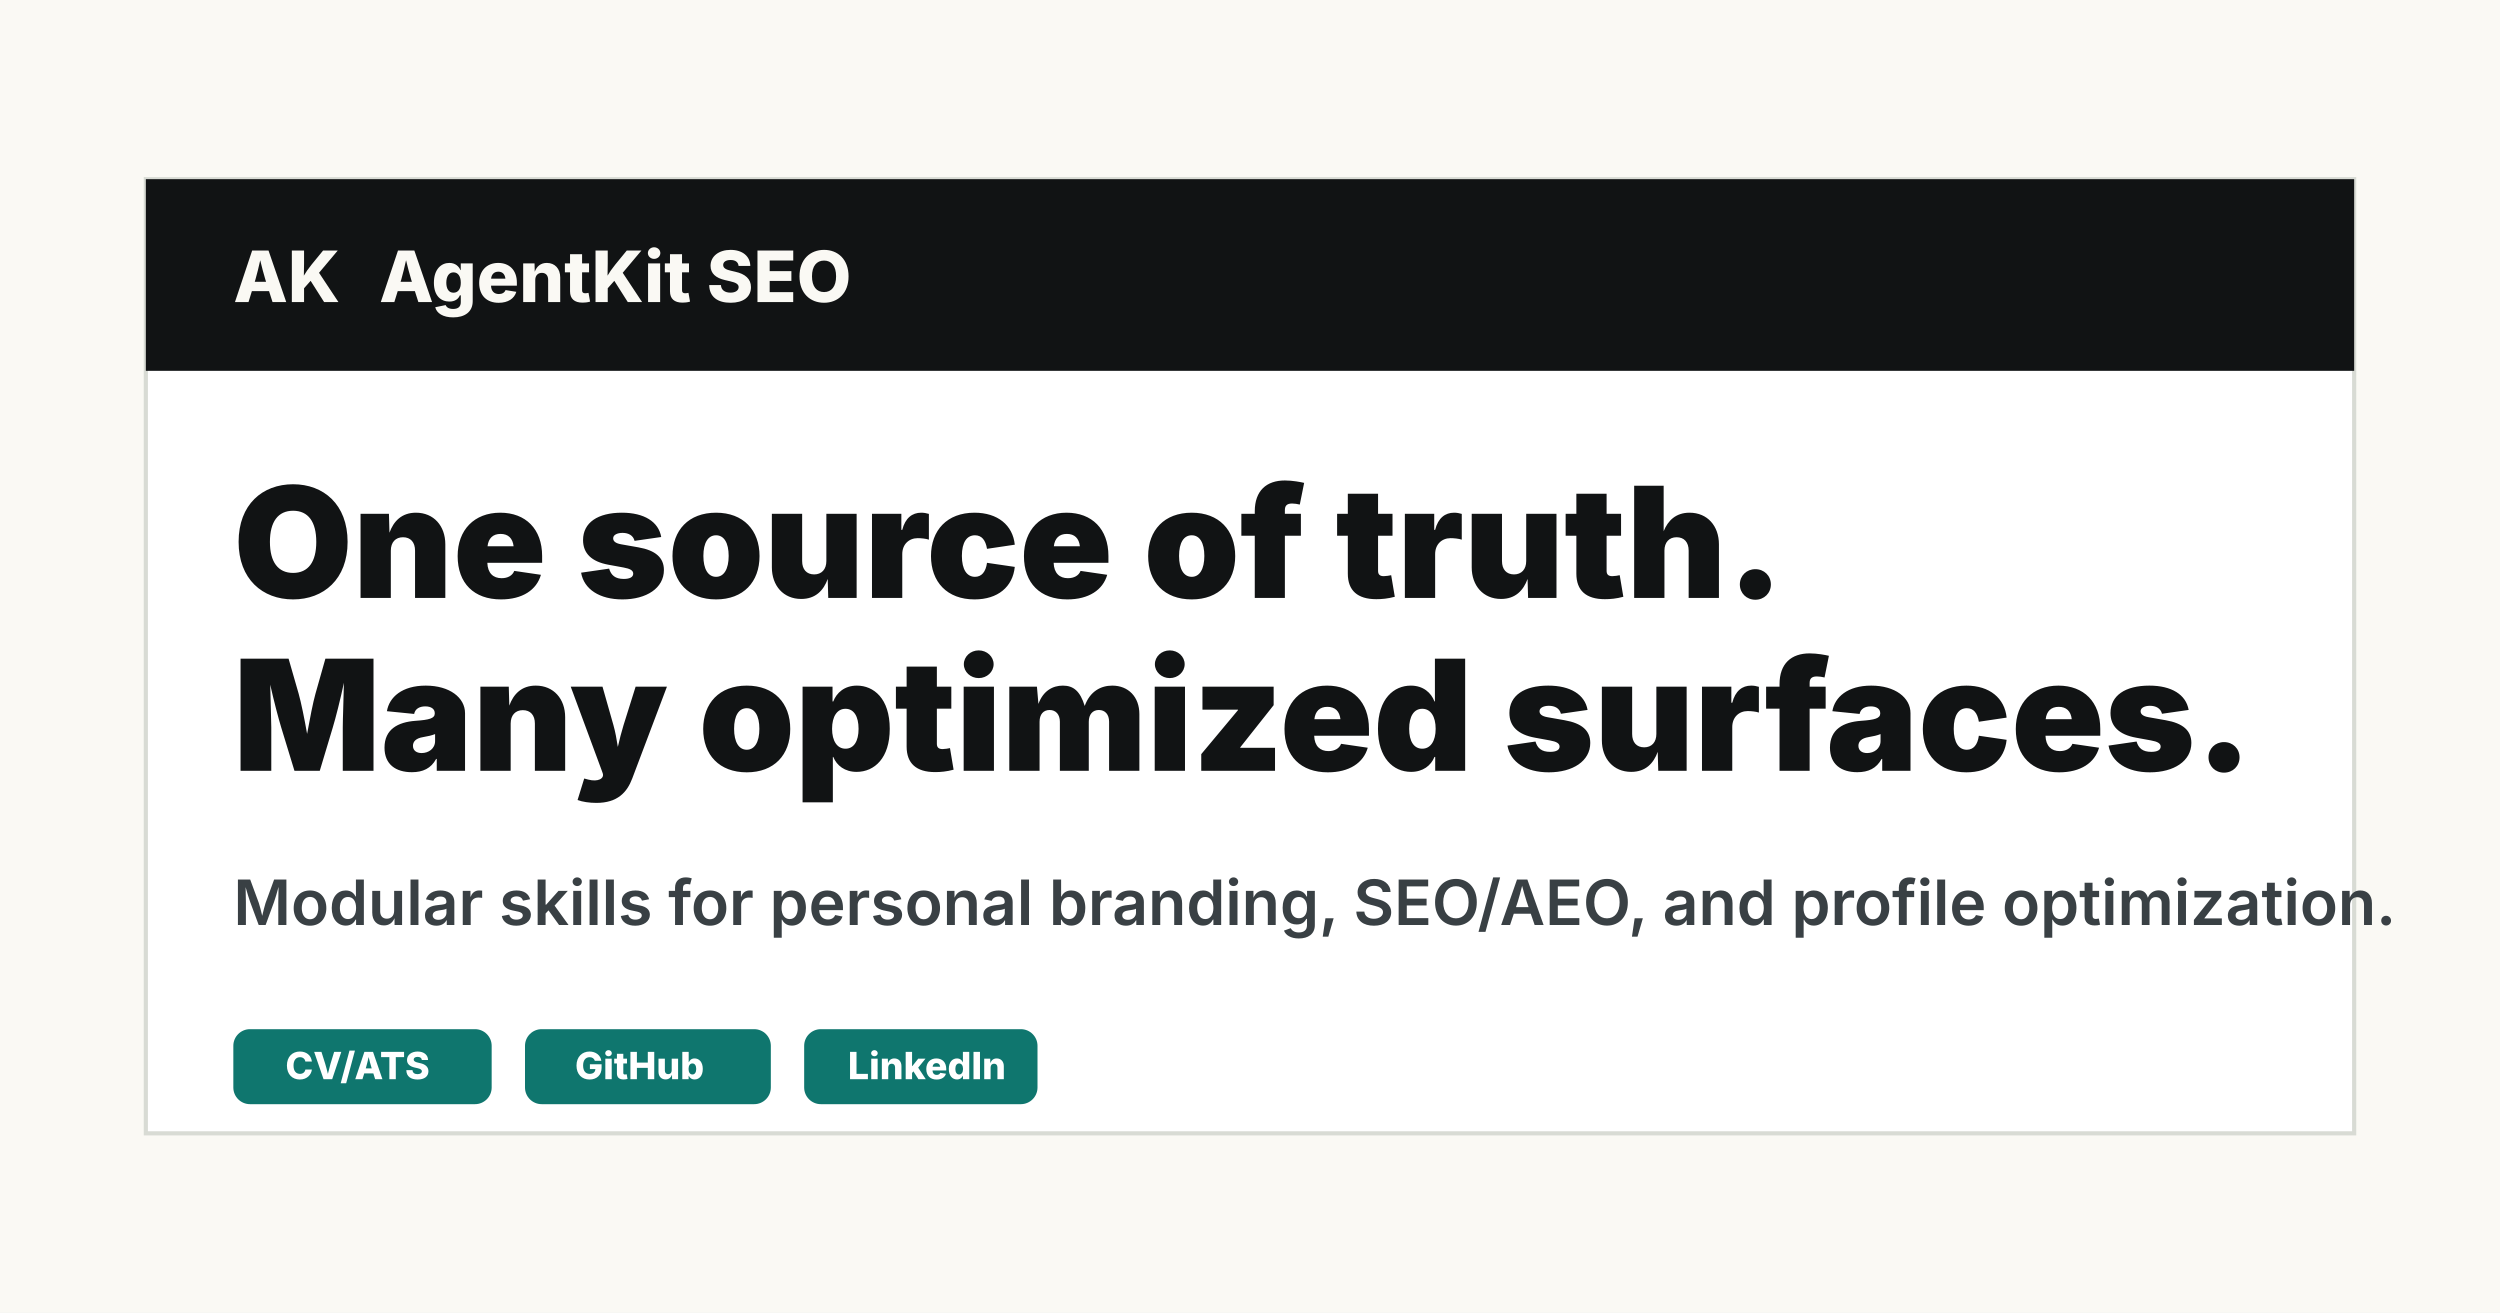
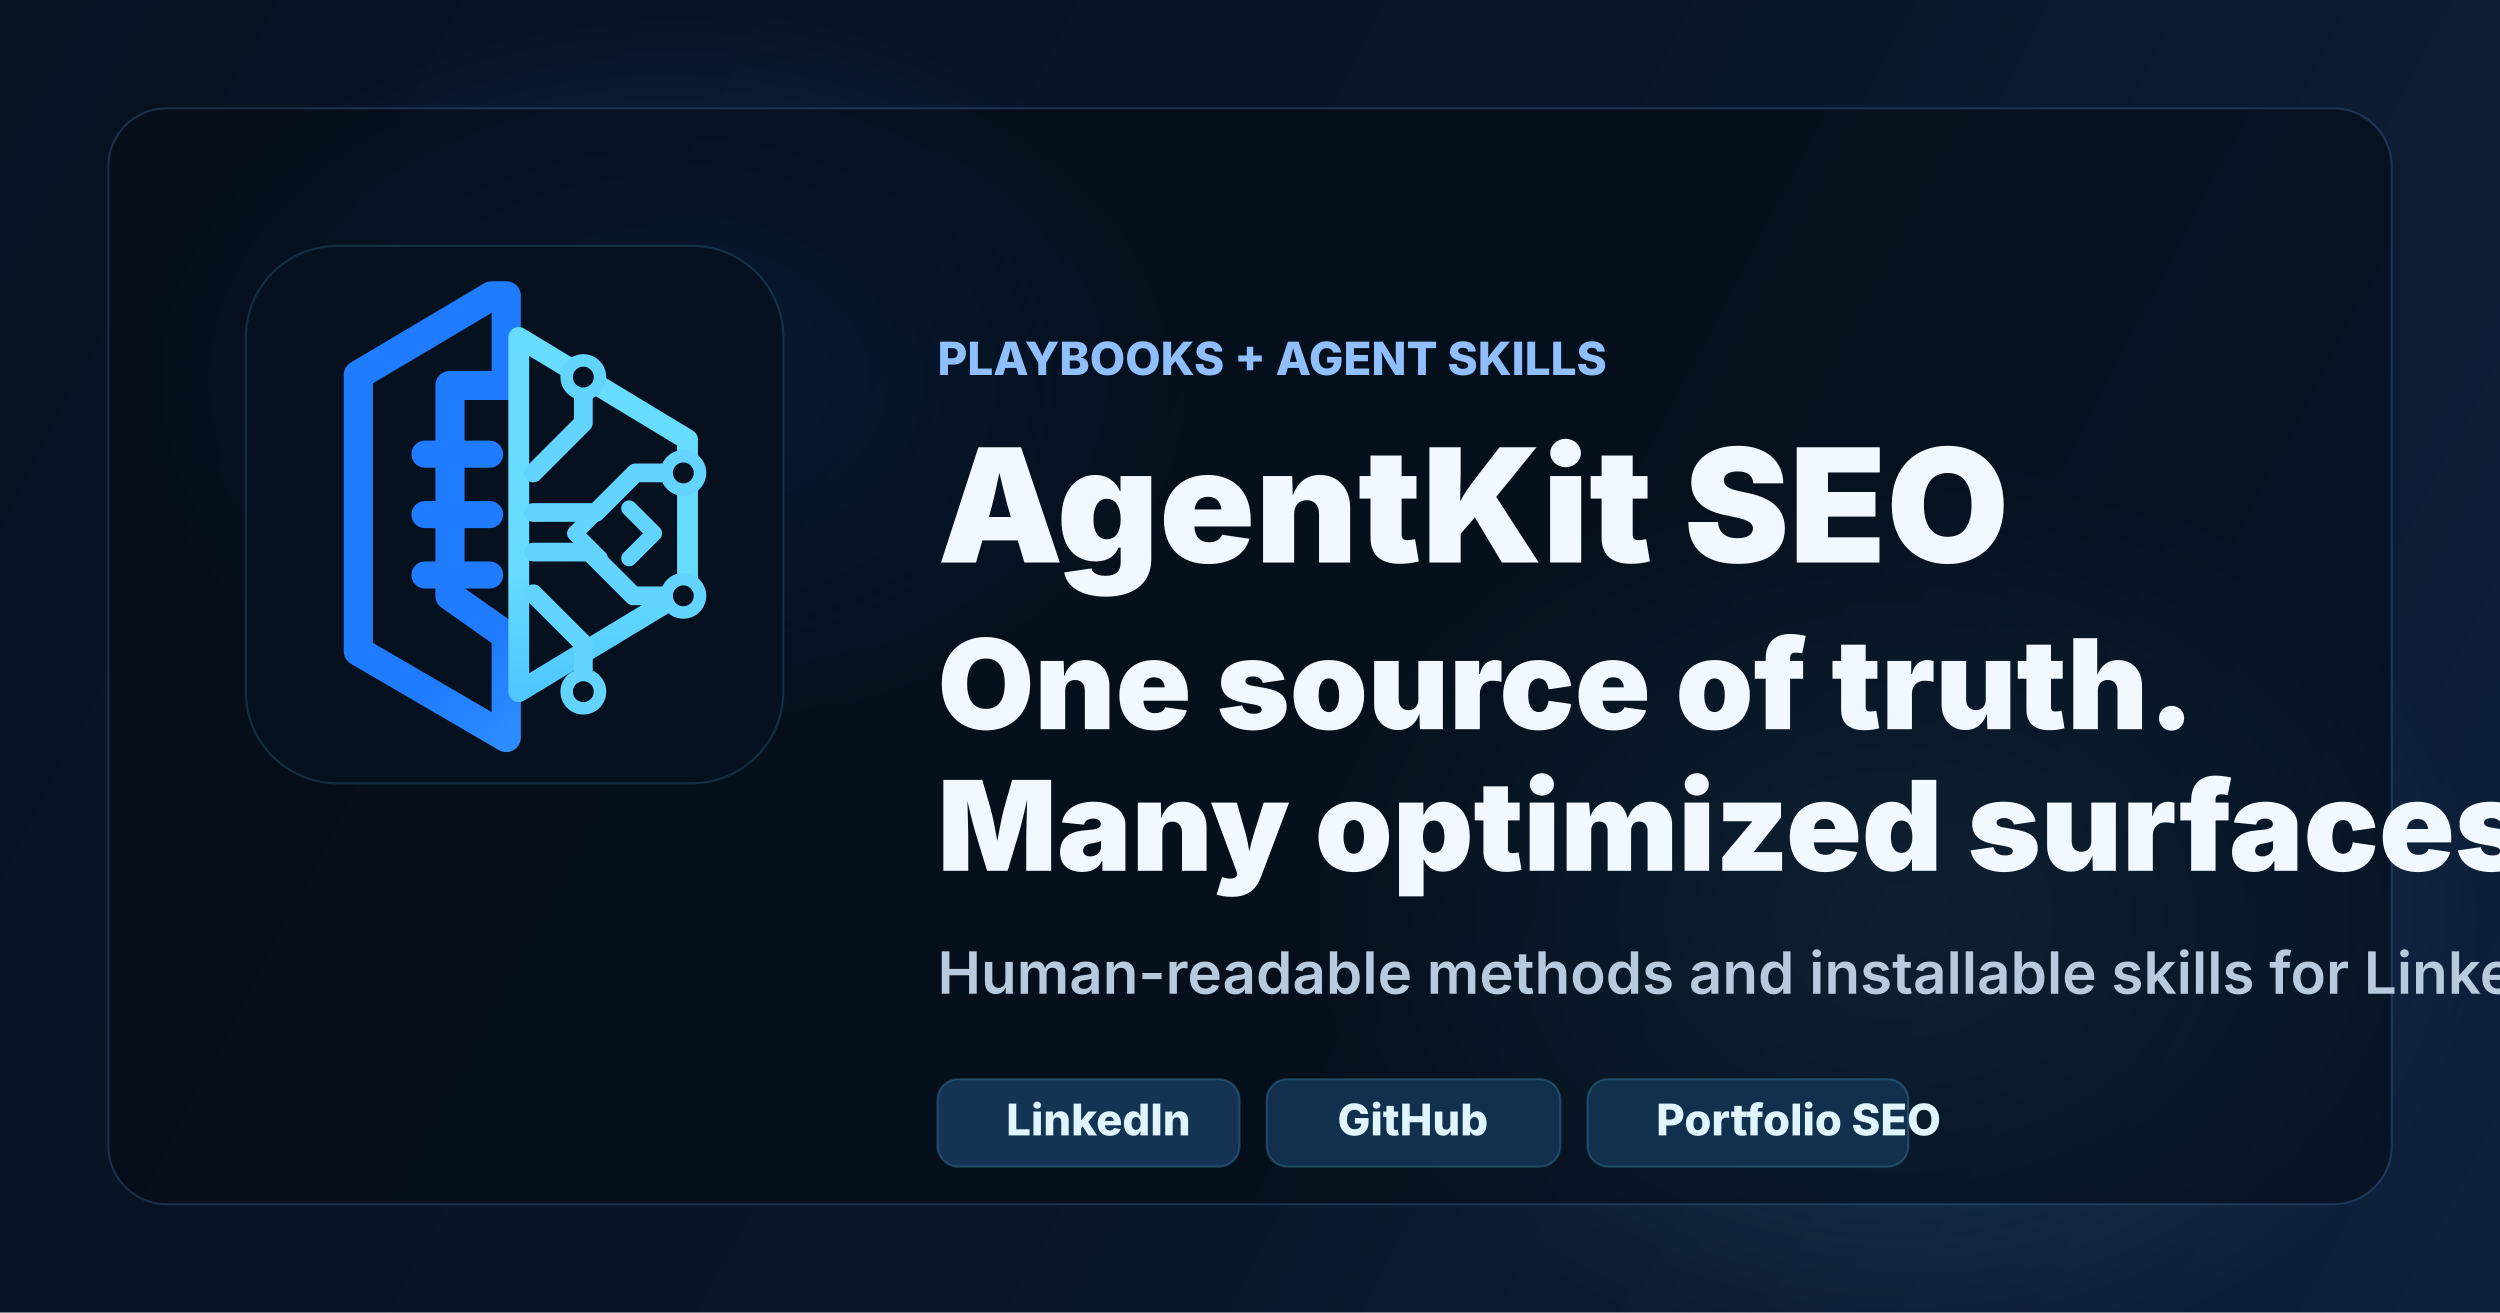
<svg xmlns="http://www.w3.org/2000/svg" width="1200" height="630" viewBox="0 0 1200 630" role="img" aria-labelledby="title desc">
-   <rect width="1200" height="630" fill="#faf9f4" />
-   <path d="M0 0h1200v630H0z" fill="#faf9f4" />
-   <path d="M70 86h1060v458H70z" fill="#ffffff" stroke="#d8dbd4" stroke-width="2" />
-   <path d="M70 86h1060v92H70z" fill="#111314" />
-   <text x="112" y="145" fill="#faf9f4" font-family="Inter, Arial, sans-serif" font-size="34" font-weight="800">AK</text>
-   <text x="182" y="145" fill="#faf9f4" font-family="Inter, Arial, sans-serif" font-size="34" font-weight="800">AgentKit SEO</text>
-   <text x="112" y="287" fill="#111314" font-family="Inter, Arial, sans-serif" font-size="74" font-weight="900">One source of truth.</text>
-   <text x="112" y="370" fill="#111314" font-family="Inter, Arial, sans-serif" font-size="74" font-weight="900">Many optimized surfaces.</text>
-   <text x="112" y="444" fill="#394044" font-family="Inter, Arial, sans-serif" font-size="30" font-weight="600">Modular skills for personal branding, SEO/AEO, and profile optimization.</text>
-   <g fill="#0f766e">
-     <rect x="112" y="494" width="124" height="36" rx="8" />
-     <rect x="252" y="494" width="118" height="36" rx="8" />
-     <rect x="386" y="494" width="112" height="36" rx="8" />
+   <defs>
+     <linearGradient id="bg" x1="0" y1="0" x2="1200" y2="630" gradientUnits="userSpaceOnUse">
+       <stop stop-color="#071120" />
+       <stop offset="0.58" stop-color="#09172a" />
+       <stop offset="1" stop-color="#0d213d" />
+     </linearGradient>
+     <radialGradient id="haloA" cx="0" cy="0" r="1" gradientTransform="translate(320 182) rotate(90) scale(180 260)" gradientUnits="userSpaceOnUse">
+       <stop stop-color="#1f7bff" stop-opacity=".24" />
+       <stop offset="1" stop-color="#1f7bff" stop-opacity="0" />
+     </radialGradient>
+     <radialGradient id="haloB" cx="0" cy="0" r="1" gradientTransform="translate(910 440) rotate(90) scale(220 280)" gradientUnits="userSpaceOnUse">
+       <stop stop-color="#59d0ff" stop-opacity=".18" />
+       <stop offset="1" stop-color="#59d0ff" stop-opacity="0" />
+     </radialGradient>
+     <linearGradient id="frame" x1="177" y1="138" x2="318" y2="307" gradientUnits="userSpaceOnUse">
+       <stop stop-color="#1f7bff" />
+       <stop offset="1" stop-color="#63d3ff" />
+     </linearGradient>
+     <linearGradient id="glow" x1="245" y1="155" x2="245" y2="301" gradientUnits="userSpaceOnUse">
+       <stop stop-color="#67dcff" />
+       <stop offset="1" stop-color="#2da8ff" />
+     </linearGradient>
+   </defs>
+   <rect width="1200" height="630" fill="url(#bg)" />
+   <rect width="1200" height="630" fill="url(#haloA)" />
+   <rect width="1200" height="630" fill="url(#haloB)" />
+   <rect x="52" y="52" width="1096" height="526" rx="28" fill="rgba(5,11,20,.56)" stroke="rgba(115,166,255,.2)" />
+   <g transform="translate(118 118)">
+     <rect width="258" height="258" rx="44" fill="#06111f" stroke="rgba(99,211,255,.16)" />
+     <path d="M54 62 118 24h7v43H98v101l27 19v49L54 194.6Z" fill="none" stroke="url(#frame)" stroke-linejoin="round" stroke-width="14" />
+     <path d="M131 44 212 93v72L131 214Z" fill="none" stroke="url(#glow)" stroke-linejoin="round" stroke-width="10" />
+     <path d="M86 100H117M86 129H117M86 158H117" stroke="#1f7bff" stroke-linecap="round" stroke-width="13" />
+     <path d="M138 109 162 85V63M138 128h30l19-19h22M138 147h27l21 21h23M138 167l24 24v22" fill="none" stroke="#63d3ff" stroke-linecap="round" stroke-linejoin="round" stroke-width="9" />
+     <path d="m158 138 12-12M158 138l12 12M184 126l12 12M184 150l12-12" fill="none" stroke="#63d3ff" stroke-linecap="round" stroke-linejoin="round" stroke-width="7.6" />
+     <circle cx="162" cy="63" r="8" fill="#06111f" stroke="#63d3ff" stroke-width="6" />
+     <circle cx="210" cy="109" r="8" fill="#06111f" stroke="#63d3ff" stroke-width="6" />
+     <circle cx="210" cy="168" r="8" fill="#06111f" stroke="#63d3ff" stroke-width="6" />
+     <circle cx="162" cy="214" r="8" fill="#06111f" stroke="#63d3ff" stroke-width="6" />
  </g>
-   <g fill="#ffffff" font-family="Inter, Arial, sans-serif" font-size="18" font-weight="800">
-     <text x="137" y="518">CV/ATS</text>
-     <text x="276" y="518">GitHub</text>
-     <text x="407" y="518">LinkedIn</text>
+   <g font-family="Inter, Arial, sans-serif" letter-spacing="0">
+     <text x="450" y="180" fill="#8fbfff" font-size="22" font-weight="800">PLAYBOOKS + AGENT SKILLS</text>
+     <text x="450" y="270" fill="#f2f8ff" font-size="76" font-weight="900">AgentKit SEO</text>
+     <text x="450" y="350" fill="#f2f8ff" font-size="60" font-weight="860">One source of truth.</text>
+     <text x="450" y="418" fill="#f2f8ff" font-size="60" font-weight="860">Many optimized surfaces.</text>
+     <text x="450" y="477" fill="#b8cbde" font-size="28" font-weight="600">Human-readable methods and installable skills for LinkedIn, GitHub, CV/ATS, portfolio SEO, X, and agent context.</text>
+   </g>
+   <g font-family="Inter, Arial, sans-serif" font-size="21" font-weight="820">
+     <rect x="450" y="518" width="145" height="42" rx="10" fill="#153353" stroke="rgba(99,211,255,.22)" />
+     <rect x="608" y="518" width="141" height="42" rx="10" fill="#12304d" stroke="rgba(99,211,255,.22)" />
+     <rect x="762" y="518" width="154" height="42" rx="10" fill="#12304d" stroke="rgba(99,211,255,.22)" />
+     <text x="483" y="545" fill="#dff5ff">LinkedIn</text>
+     <text x="642" y="545" fill="#dff5ff">GitHub</text>
+     <text x="795" y="545" fill="#dff5ff">Portfolio SEO</text>
  </g>
</svg>
